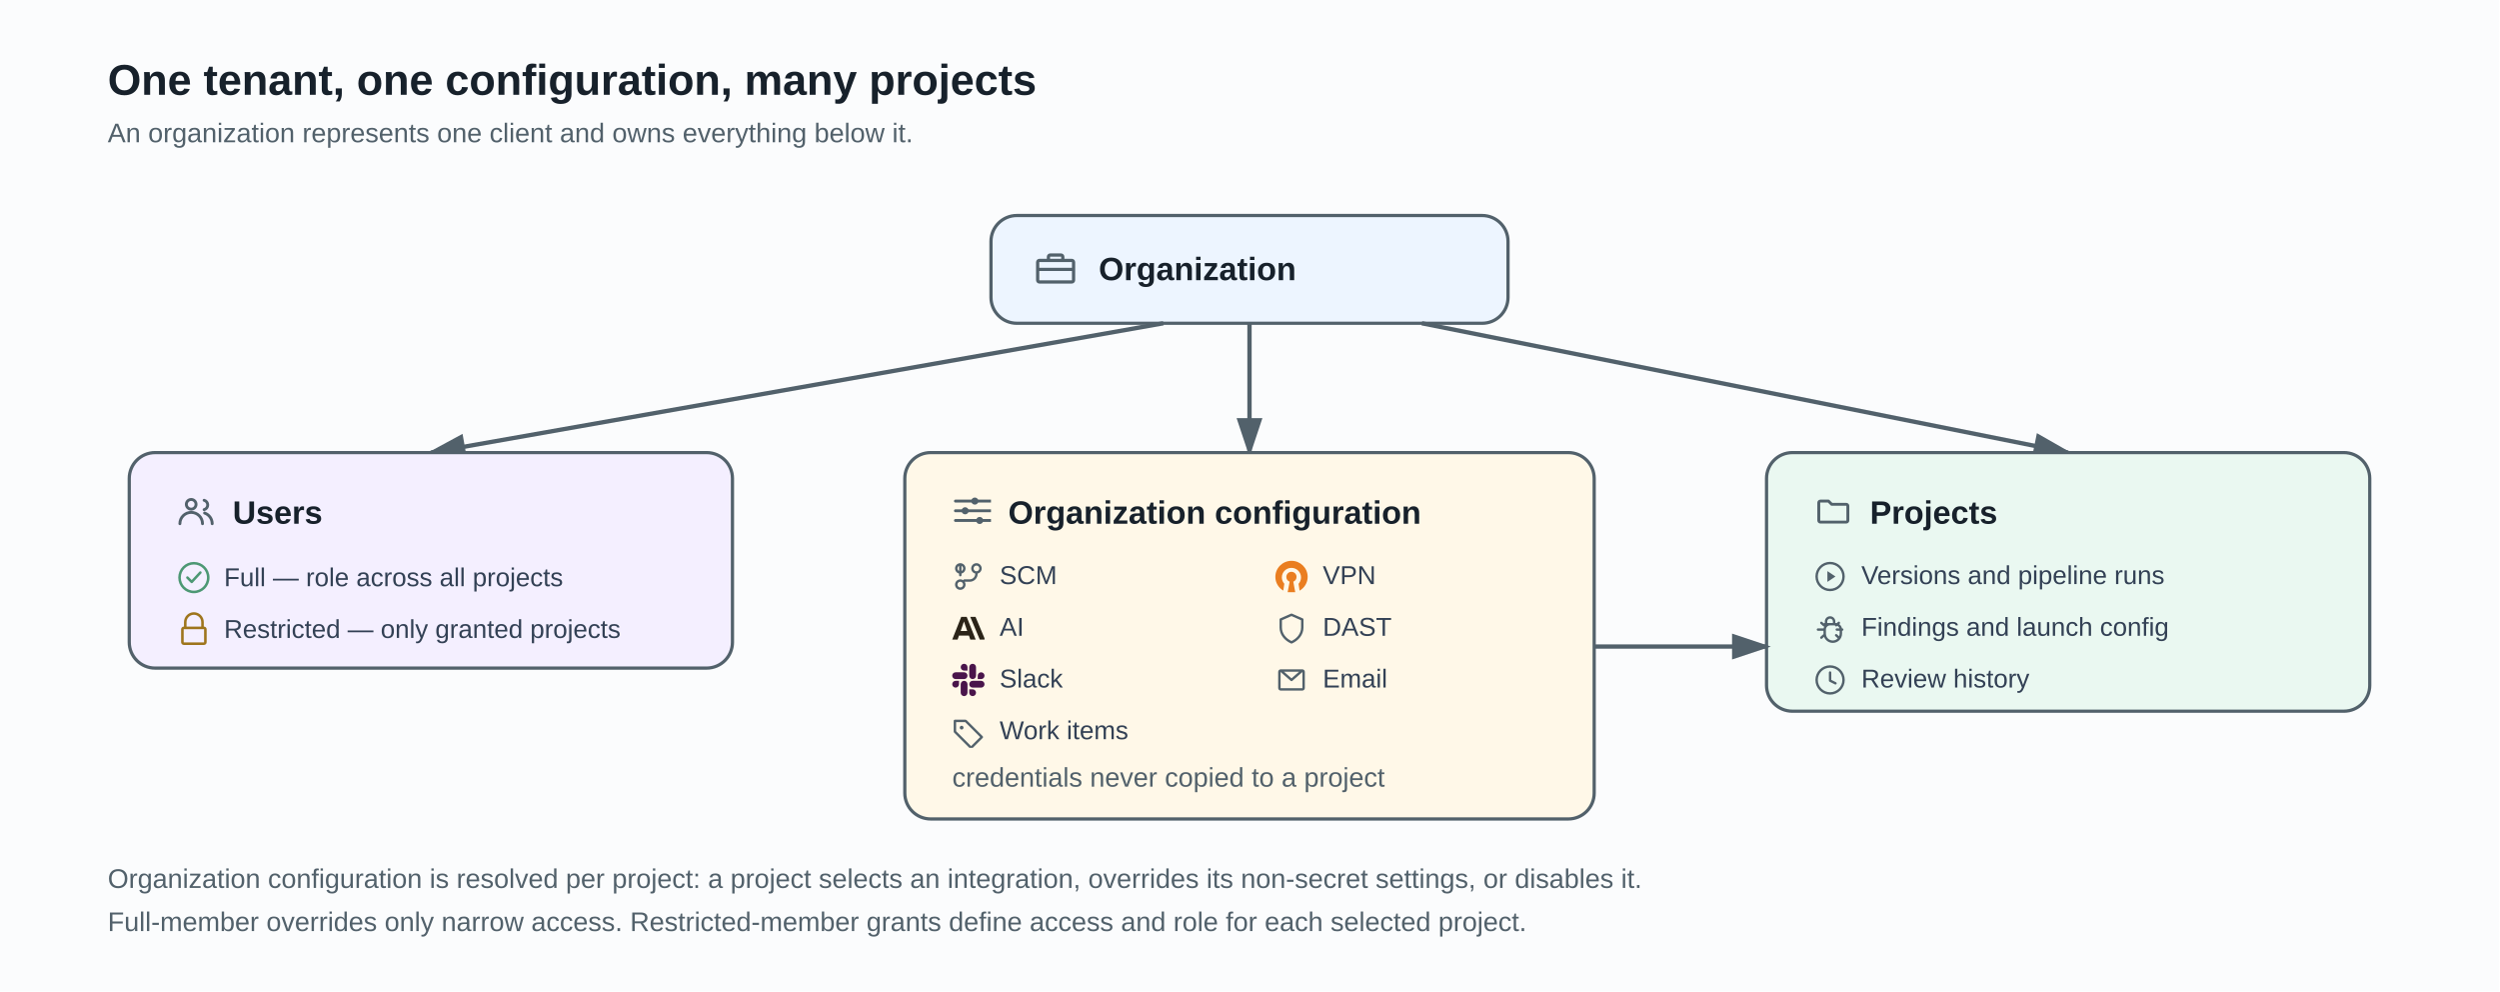
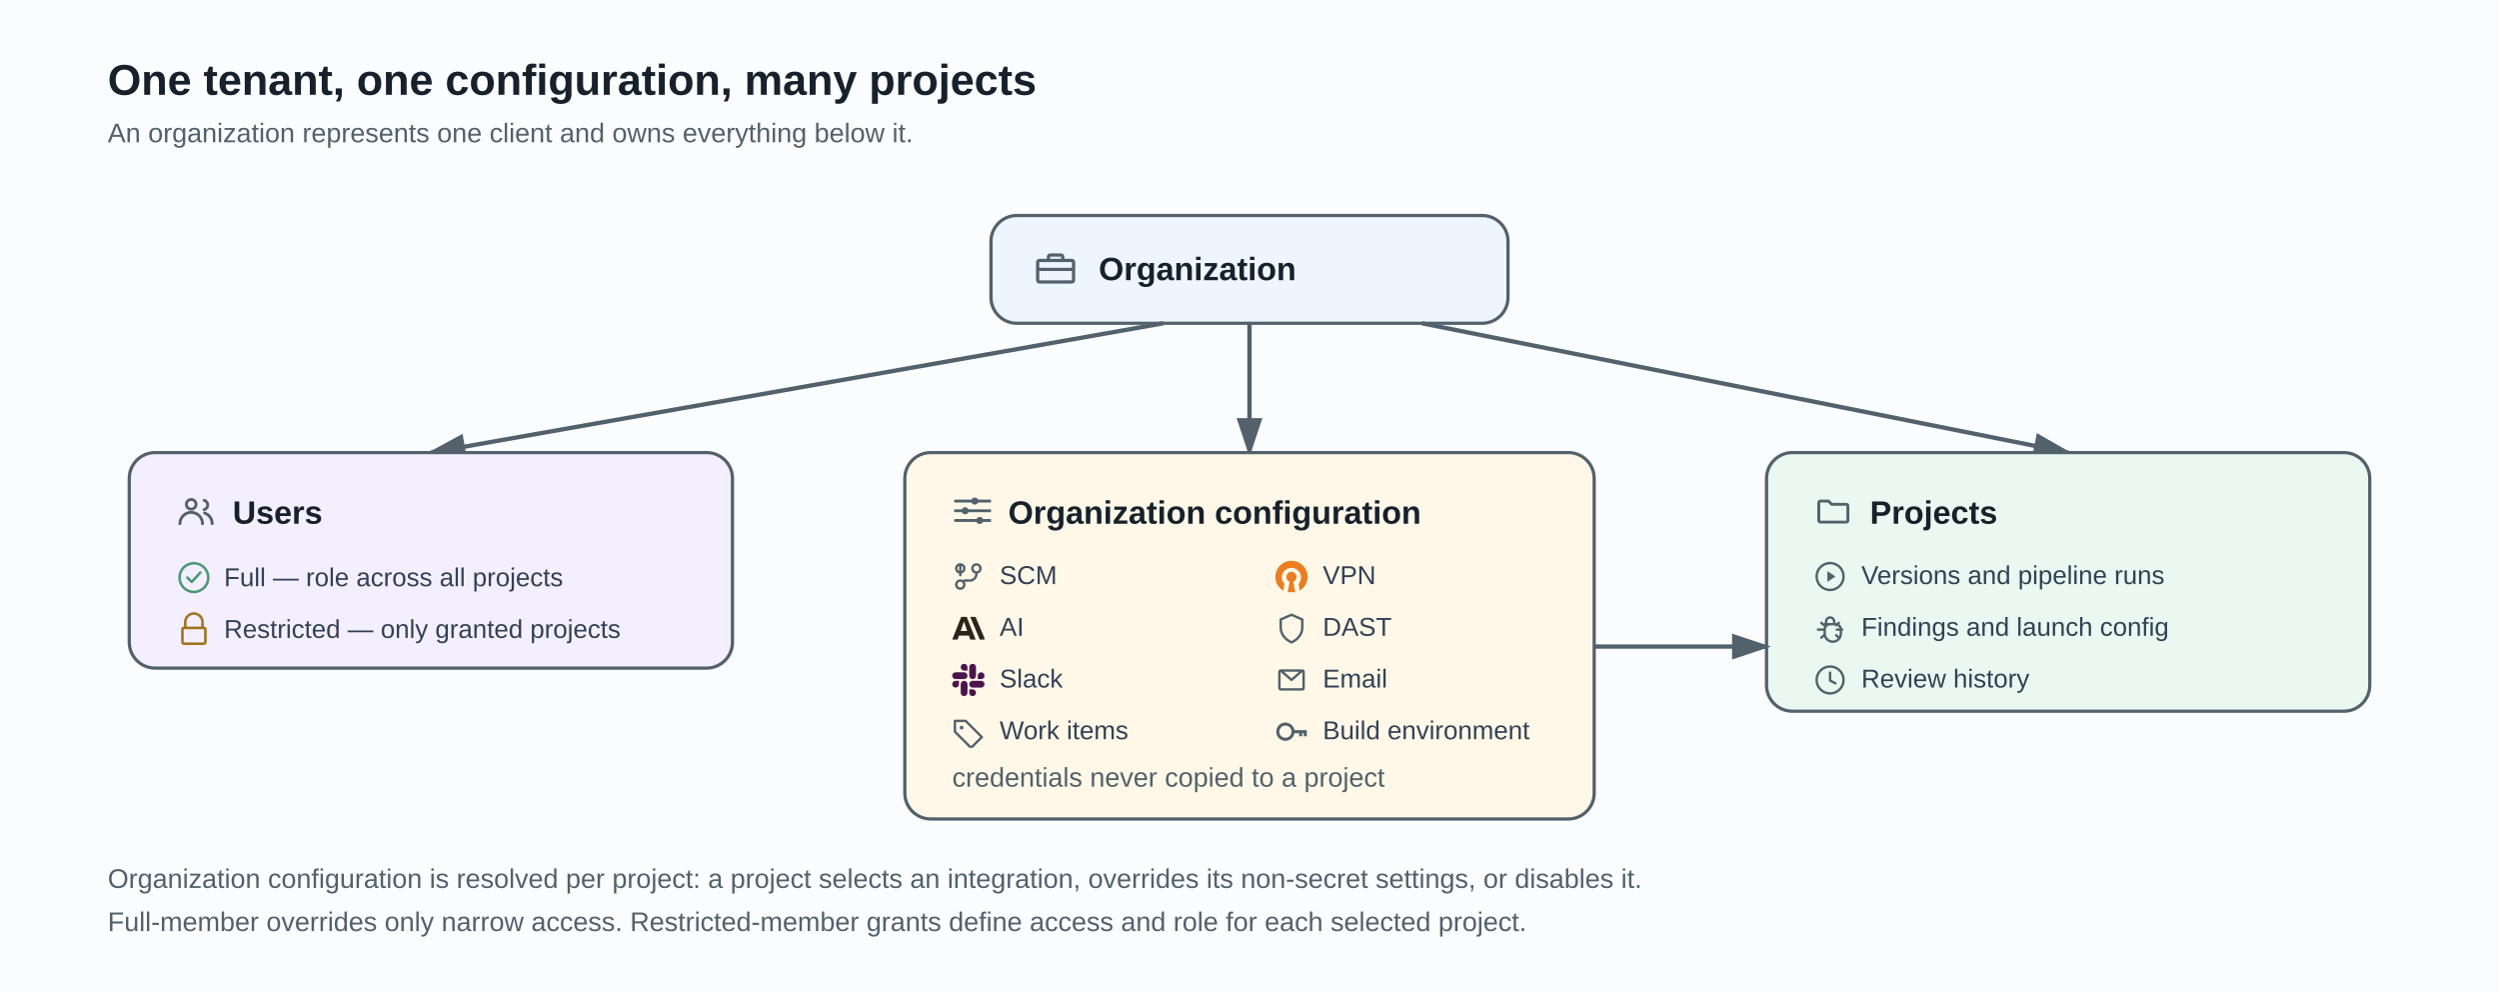
<svg xmlns="http://www.w3.org/2000/svg" width="1160" height="460" viewBox="0 0 1160 460" role="img" aria-labelledby="title desc">
  <defs>
    <marker id="a" markerWidth="10" markerHeight="10" refX="8" refY="3" orient="auto">
      <path d="M0 0L0 6L9 3z" fill="#52616b" />
    </marker>
    <style>text{font-family:Arial,sans-serif;fill:#17212b}.h{font-size:20px;font-weight:700}.t{font-size:15px;font-weight:700}.s{font-size:12.5px;fill:#52616b}.m{font-size:12px;fill:#334155}.b{stroke:#52616b;stroke-width:1.5;rx:12}.l{stroke:#52616b;stroke-width:2;fill:none;marker-end:url(#a)}</style>
    <symbol id="ico-briefcase" viewBox="0 0 24 24">
      <path fill="none" stroke="#52616b" stroke-width="1.8" stroke-linecap="round" stroke-linejoin="round" d="M3 7h18a1 1 0 0 1 1 1v10a1 1 0 0 1-1 1H3a1 1 0 0 1-1-1V8a1 1 0 0 1 1-1zM8 7V5a1 1 0 0 1 1-1h6a1 1 0 0 1 1 1v2M2 12h20" />
    </symbol>
    <symbol id="ico-users" viewBox="0 0 24 24">
      <path fill="none" stroke="#52616b" stroke-width="1.8" stroke-linecap="round" stroke-linejoin="round" d="M9 11a3 3 0 1 0 0-6 3 3 0 0 0 0 6zM2 20a7 7 0 0 1 14 0M17 5.5a3 3 0 0 1 0 5.8M22 20a7 7 0 0 0-4.7-6.6" />
    </symbol>
    <symbol id="ico-check-circle" viewBox="0 0 24 24">
      <path fill="none" stroke="#4d9874" stroke-width="1.8" stroke-linecap="round" stroke-linejoin="round" d="M12 22a10 10 0 1 0 0-20 10 10 0 0 0 0 20zM7.5 12l3 3 6-6.5" />
    </symbol>
    <symbol id="ico-lock" viewBox="0 0 24 24">
      <path fill="none" stroke="#9e751d" stroke-width="1.8" stroke-linecap="round" stroke-linejoin="round" d="M6 11V7a6 6 0 0 1 12 0v4M5 11h14a1 1 0 0 1 1 1v9a1 1 0 0 1-1 1H5a1 1 0 0 1-1-1v-9a1 1 0 0 1 1-1z" />
    </symbol>
    <symbol id="ico-sliders" viewBox="0 0 24 24">
      <path fill="none" stroke="#52616b" stroke-width="1.8" stroke-linecap="round" d="M2 6h22M2 12h22M2 18h22" />
      <circle cx="14" cy="6" r="2.2" fill="#52616b" />
      <circle cx="8" cy="12" r="2.2" fill="#52616b" />
      <circle cx="17" cy="18" r="2.2" fill="#52616b" />
    </symbol>
    <symbol id="ico-git-branch" viewBox="0 0 24 24">
      <path fill="none" stroke="#52616b" stroke-width="1.8" stroke-linecap="round" stroke-linejoin="round" d="M6 3v8M6 21a3 3 0 1 0 0-6 3 3 0 0 0 0 6zM6 3a3 3 0 1 0 0 6 3 3 0 0 0 0-6zM18 9a3 3 0 1 0 0-6 3 3 0 0 0 0 6zM18 9v1a5 5 0 0 1-5 5H9" />
    </symbol>
    <symbol id="ico-shield" viewBox="0 0 24 24">
      <path fill="none" stroke="#52616b" stroke-width="1.8" stroke-linecap="round" stroke-linejoin="round" d="M12 2 4 5.5v6c0 5 3.5 9 8 11 4.5-2 8-6 8-11v-6z" />
    </symbol>
    <symbol id="ico-envelope" viewBox="0 0 24 24">
      <path fill="none" stroke="#52616b" stroke-width="1.8" stroke-linecap="round" stroke-linejoin="round" d="M4 5h16a1 1 0 0 1 1 1v12a1 1 0 0 1-1 1H4a1 1 0 0 1-1-1V6a1 1 0 0 1 1-1zm0 0 8 7 8-7" />
    </symbol>
    <symbol id="ico-tag" viewBox="0 0 24 24">
      <path fill="none" stroke="#52616b" stroke-width="1.8" stroke-linecap="round" stroke-linejoin="round" d="M2 4h8l12 12-8 8L2 12V4z" />
      <circle cx="7" cy="9" r="1.4" fill="#52616b" />
    </symbol>
    <symbol id="ico-folder" viewBox="0 0 24 24">
      <path fill="none" stroke="#52616b" stroke-width="1.8" stroke-linecap="round" stroke-linejoin="round" d="M3 7a1 1 0 0 1 1-1h5l2 2h9a1 1 0 0 1 1 1v9a1 1 0 0 1-1 1H4a1 1 0 0 1-1-1V7z" />
    </symbol>
    <symbol id="ico-play" viewBox="0 0 24 24">
      <path fill="none" stroke="#52616b" stroke-width="1.8" stroke-linecap="round" stroke-linejoin="round" d="M12 22a10 10 0 1 0 0-20 10 10 0 0 0 0 20z" />
      <path fill="#52616b" stroke="none" d="M10 8l6 4-6 4z" />
    </symbol>
    <symbol id="ico-bug" viewBox="0 0 24 24">
      <path fill="none" stroke="#52616b" stroke-width="1.8" stroke-linecap="round" stroke-linejoin="round" d="M9 9V7a3 3 0 1 1 6 0v2M8 9h8a4 4 0 0 1 4 4v3a6 6 0 0 1-12 0v-3a4 4 0 0 1 4-4zM3 13h4M17 13h4M5.5 8l2 1.8M18.5 8l-2 1.8M5.5 19l2-1.8M18.5 19l-2-1.8" />
    </symbol>
    <symbol id="ico-clock" viewBox="0 0 24 24">
      <path fill="none" stroke="#52616b" stroke-width="1.8" stroke-linecap="round" stroke-linejoin="round" d="M12 22a10 10 0 1 0 0-20 10 10 0 0 0 0 20zM12 6.5v6l4 2" />
    </symbol>
    <symbol id="ico-openvpn" viewBox="0 0 24 24">
      <path fill="#EA7E20" d="M12 .357C5.385.357 0 5.69 0 12.254c0 4.36 2.358 8.153 5.896 10.204l.77-5.076a7.046 7.046 0 01-1.846-4.719c0-3.897 3.18-7.076 7.13-7.076 3.948 0 7.126 3.18 7.126 7.076 0 1.847-.717 3.488-1.846 4.77L18 22.51c3.59-2.05 6-5.899 6-10.258C24 5.69 18.615.357 12 .357zm-.05 8.157a3.786 3.786 0 00-3.796 3.795 3.738 3.738 0 002.461 3.54L9.13 23.643h5.64l-1.435-7.795c1.385-.564 2.41-1.898 2.41-3.54a3.786 3.786 0 00-3.795-3.794z" />
    </symbol>
    <symbol id="ico-claude" viewBox="0 0 24 24">
      <path fill="#2B2418" d="M17.304 3.541H13.385L20.494 20.459H24.414L17.304 3.541ZM6.696 3.541L0 20.459H4.002L5.024 17.461H12.424L13.446 20.459H17.448L10.752 3.541H6.696ZM6.308 14.038L8.724 6.97L11.14 14.038H6.308Z" />
    </symbol>
    <symbol id="ico-slack" viewBox="0 0 24 24">
      <path fill="#4A154B" d="M5.042 15.165a2.528 2.528 0 0 1-2.52 2.523A2.528 2.528 0 0 1 0 15.165a2.527 2.527 0 0 1 2.522-2.52h2.52v2.52zm1.271 0a2.527 2.527 0 0 1 2.521-2.52 2.527 2.527 0 0 1 2.521 2.52v6.313A2.528 2.528 0 0 1 8.834 24a2.528 2.528 0 0 1-2.521-2.522v-6.313zM8.834 5.042a2.528 2.528 0 0 1-2.521-2.52A2.528 2.528 0 0 1 8.834 0a2.528 2.528 0 0 1 2.521 2.522v2.52H8.834zm0 1.271a2.527 2.527 0 0 1 2.521 2.521 2.527 2.527 0 0 1-2.521 2.521H2.522A2.528 2.528 0 0 1 0 8.834a2.528 2.528 0 0 1 2.522-2.521h6.312zm10.123 2.521a2.528 2.528 0 0 1 2.522-2.521A2.528 2.528 0 0 1 24 8.834a2.528 2.528 0 0 1-2.522 2.521h-2.521V8.834zm-1.268 0a2.528 2.528 0 0 1-2.523 2.521 2.527 2.527 0 0 1-2.52-2.521V2.522A2.527 2.527 0 0 1 15.165 0a2.528 2.528 0 0 1 2.523 2.522v6.312zm-2.523 10.122a2.528 2.528 0 0 1 2.523 2.522A2.528 2.528 0 0 1 15.165 24a2.527 2.527 0 0 1-2.52-2.522v-2.521h2.52zm0-1.268a2.527 2.527 0 0 1-2.52-2.523 2.526 2.526 0 0 1 2.52-2.52h6.313A2.527 2.527 0 0 1 24 15.165a2.528 2.528 0 0 1-2.522 2.523h-6.313z" />
    </symbol>
+     <symbol id="ico-key" viewBox="0 0 24 24">
+       <circle cx="8" cy="12" r="5" fill="none" stroke="currentColor" stroke-width="2" />
+       <path d="M13 12h9M18 12v3M21 12v3" stroke="currentColor" stroke-width="2" fill="none" />
+     </symbol>
  </defs>
  <rect width="1160" height="460" fill="#fbfcfd" />
  <text x="50" y="44" class="h">One tenant, one configuration, many projects</text>
  <text x="50" y="66" class="s">An organization represents one client and owns everything below it.</text>
  <rect x="460" y="100" width="240" height="50" class="b" fill="#edf5ff" />
  <use href="#ico-briefcase" x="480" y="115" width="20" height="20" />
  <text x="510" y="130" class="t">Organization</text>
  <path d="M540 150L200 210" class="l" />
  <path d="M580 150L580 210" class="l" />
  <path d="M660 150L960 210" class="l" />
  <rect x="60" y="210" width="280" height="100" class="b" fill="#f4efff" stroke="#7d69aa" />
  <use href="#ico-users" x="82" y="228" width="18" height="18" />
  <text x="108" y="243" class="t">Users</text>
  <use href="#ico-check-circle" x="82" y="260" width="16" height="16" />
  <text x="104" y="272" class="m">Full — role across all projects</text>
  <use href="#ico-lock" x="82" y="284" width="16" height="16" />
  <text x="104" y="296" class="m">Restricted — only granted projects</text>
  <rect x="420" y="210" width="320" height="170" class="b" fill="#fff8e8" stroke="#9e751d" />
  <use href="#ico-sliders" x="442" y="228" width="18" height="18" />
  <text x="468" y="243" class="t">Organization configuration</text>
  <use href="#ico-git-branch" x="442" y="260" width="15" height="15" />
  <text x="464" y="271" class="m">SCM</text>
  <use href="#ico-openvpn" x="592" y="260" width="15" height="15" />
  <text x="614" y="271" class="m">VPN</text>
  <use href="#ico-claude" x="442" y="284" width="15" height="15" />
  <text x="464" y="295" class="m">AI</text>
  <use href="#ico-shield" x="592" y="284" width="15" height="15" />
  <text x="614" y="295" class="m">DAST</text>
  <use href="#ico-slack" x="442" y="308" width="15" height="15" />
  <text x="464" y="319" class="m">Slack</text>
  <use href="#ico-envelope" x="592" y="308" width="15" height="15" />
  <text x="614" y="319" class="m">Email</text>
  <use href="#ico-tag" x="442" y="332" width="15" height="15" />
  <text x="464" y="343" class="m">Work items</text>
+   <g color="#52616b">
+     <use href="#ico-key" x="591" y="331" width="17" height="17" />
+   </g>
+   <text x="614" y="343" class="m">Build environment</text>
  <text x="442" y="365" class="s">credentials never copied to a project</text>
  <rect x="820" y="210" width="280" height="120" class="b" fill="#eaf8f1" stroke="#4d9874" />
  <use href="#ico-folder" x="842" y="228" width="18" height="18" />
  <text x="868" y="243" class="t">Projects</text>
  <use href="#ico-play" x="842" y="260" width="15" height="15" />
  <text x="864" y="271" class="m">Versions and pipeline runs</text>
  <use href="#ico-bug" x="842" y="284" width="15" height="15" />
  <text x="864" y="295" class="m">Findings and launch config</text>
  <use href="#ico-clock" x="842" y="308" width="15" height="15" />
  <text x="864" y="319" class="m">Review history</text>
  <path d="M740 300L820 300" class="l" />
  <text x="50" y="412" class="s">Organization configuration is resolved per project: a project selects an integration, overrides its non-secret settings, or disables it.</text>
  <text x="50" y="432" class="s">Full-member overrides only narrow access. Restricted-member grants define access and role for each selected project.</text>
</svg>
